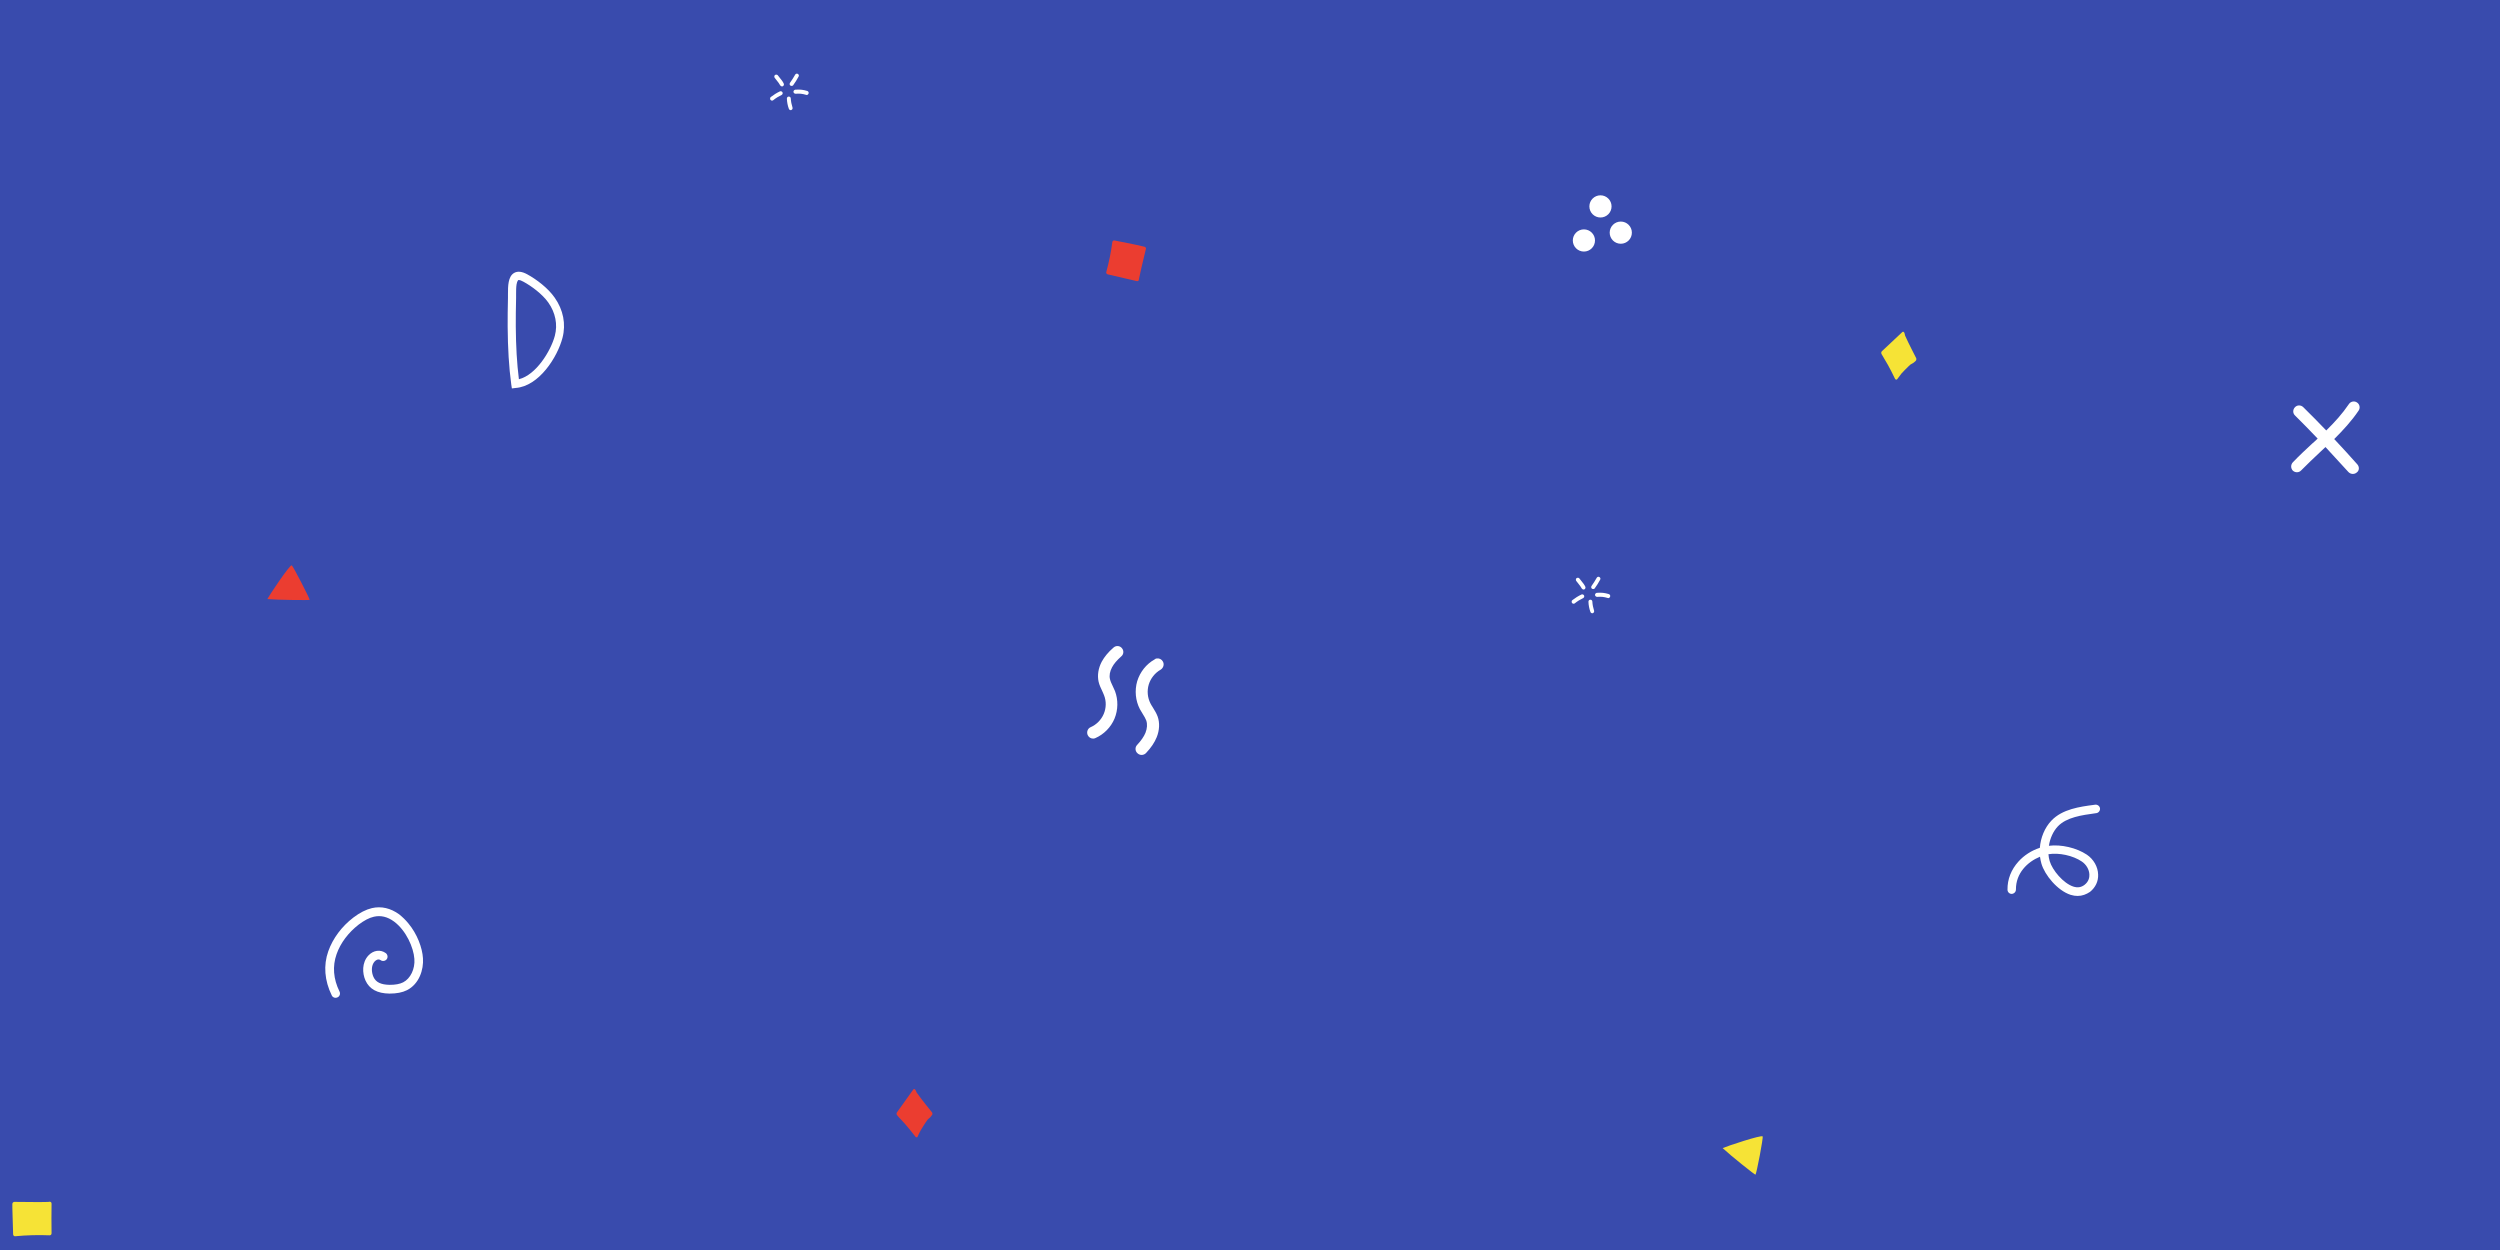
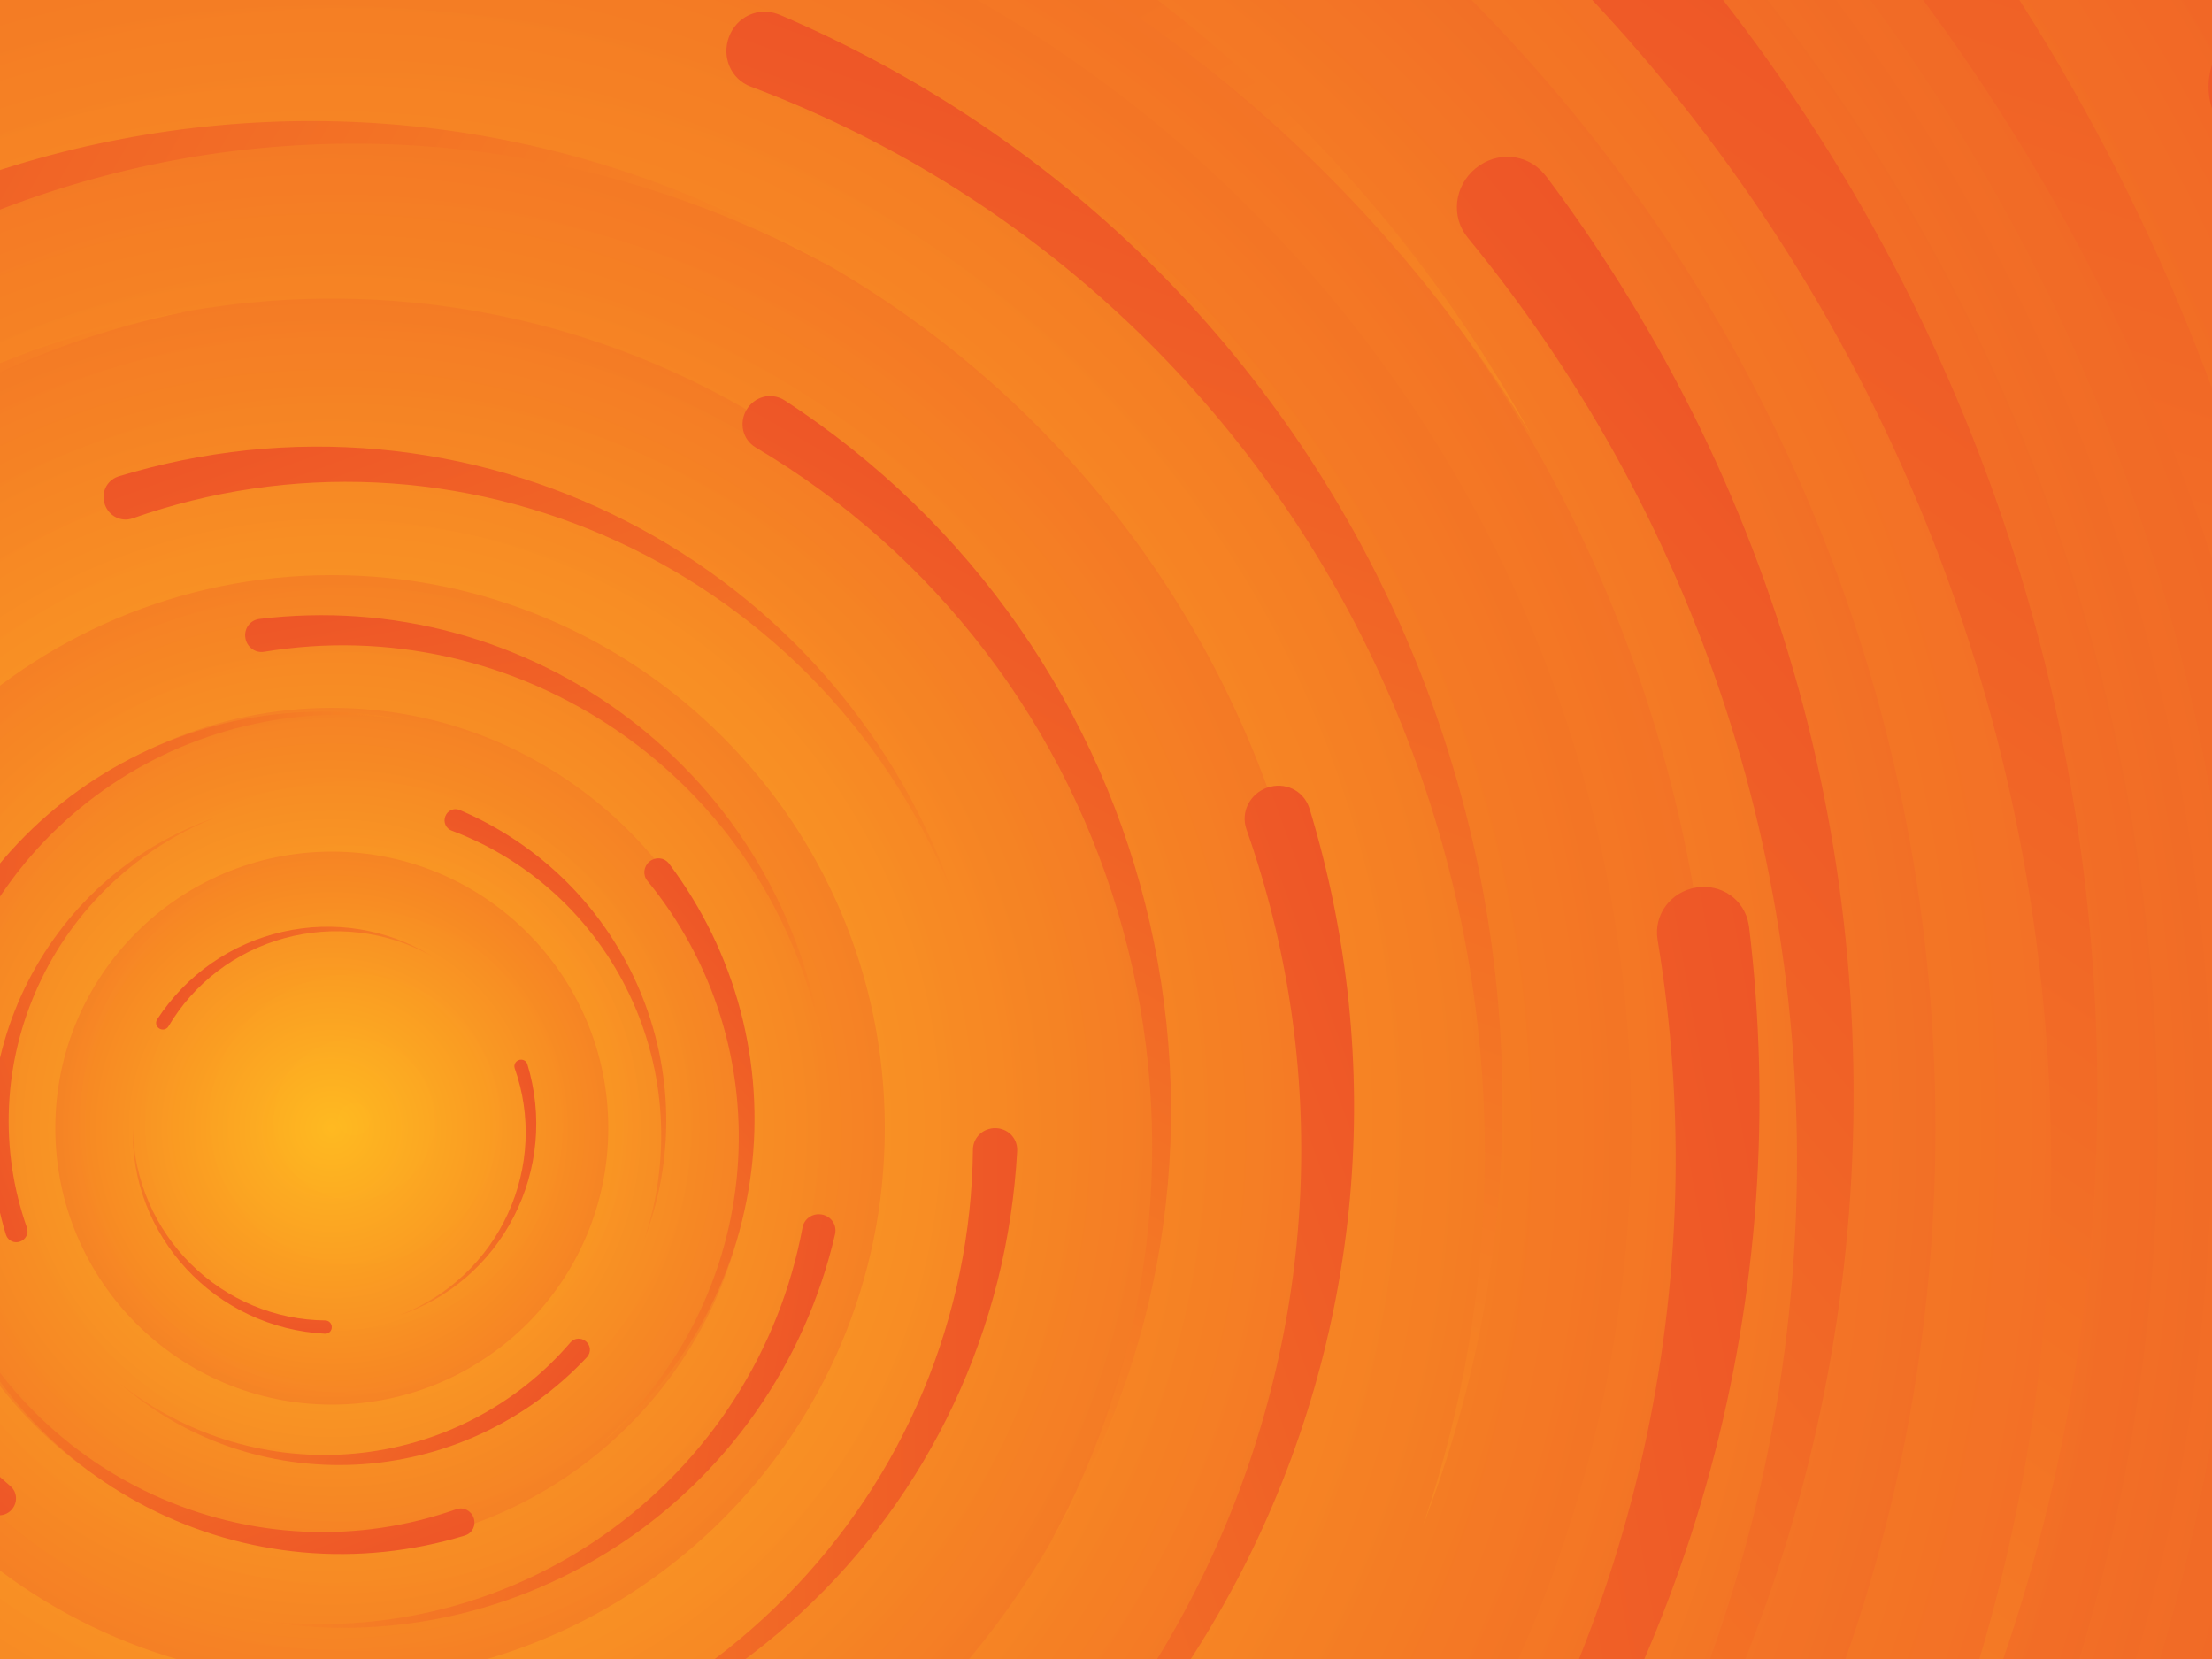
- <svg xmlns="http://www.w3.org/2000/svg" width="657" height="328.5" viewBox="0 0 1600 800">
-   <rect fill="#394bad" width="1600" height="800" />
-   <path fill="#f6e336" d="M1102.5 734.8c2.5-1.2 24.8-8.6 25.6-7.5.5.7-3.9 23.8-4.6 24.5C1123.3 752.1 1107.5 739.5 1102.5 734.8zM1226.3 229.1c0-.1-4.9-9.4-7-14.2-.1-.3-.3-1.1-.4-1.6-.1-.4-.3-.7-.6-.9-.3-.2-.6-.1-.8.1l-13.1 12.3c0 0 0 0 0 0-.2.2-.3.5-.4.8 0 .3 0 .7.2 1 .1.1 1.4 2.5 2.1 3.6 2.4 3.7 6.5 12.1 6.5 12.2.2.3.4.5.7.6.3 0 .5-.1.7-.3 0 0 1.8-2.5 2.7-3.6 1.5-1.6 3-3.2 4.6-4.7 1.2-1.2 1.6-1.4 2.1-1.6.5-.3 1.1-.5 2.5-1.9C1226.5 230.4 1226.6 229.6 1226.3 229.1zM33 770.3C33 770.3 33 770.3 33 770.3c0-.7-.5-1.2-1.2-1.2-.1 0-.3 0-.4.1-1.6.2-14.3.1-22.2 0-.3 0-.6.1-.9.4-.2.2-.4.5-.4.9 0 .2 0 4.9.1 5.9l.4 13.6c0 .3.2.6.4.9.2.2.5.3.8.3 0 0 .1 0 .1 0 7.3-.7 14.7-.9 22-.6.3 0 .7-.1.9-.3.2-.2.4-.6.4-.9C32.9 783.3 32.9 776.2 33 770.3z" />
-   <path fill="#eb3d30" d="M171.1 383.4c1.3-2.5 14.3-22 15.6-21.6.8.3 11.5 21.2 11.5 22.1C198.1 384.2 177.9 384 171.1 383.4zM596.4 711.8c-.1-.1-6.7-8.2-9.7-12.5-.2-.3-.5-1-.7-1.5-.2-.4-.4-.7-.7-.8-.3-.1-.6 0-.8.3L574 712c0 0 0 0 0 0-.2.2-.2.5-.2.9 0 .3.2.7.4.9.1.1 1.8 2.2 2.8 3.1 3.1 3.1 8.8 10.5 8.9 10.6.2.3.5.4.8.4.3 0 .5-.2.6-.5 0 0 1.2-2.8 2-4.1 1.1-1.9 2.3-3.7 3.5-5.5.9-1.4 1.3-1.7 1.7-2 .5-.4 1-.7 2.1-2.4C596.9 713.1 596.8 712.3 596.4 711.8zM727.5 179.9C727.5 179.9 727.5 179.9 727.5 179.9c.6.2 1.3-.2 1.4-.8 0-.1 0-.2 0-.4.2-1.4 2.8-12.6 4.5-19.5.1-.3 0-.6-.2-.8-.2-.3-.5-.4-.8-.5-.2 0-4.7-1.1-5.7-1.3l-13.4-2.7c-.3-.1-.7 0-.9.2-.2.2-.4.4-.5.6 0 0 0 .1 0 .1-.8 6.5-2.2 13.1-3.9 19.4-.1.3 0 .6.2.9.2.3.5.4.8.5C714.8 176.9 721.7 178.5 727.5 179.9zM728.5 178.1c-.1-.1-.2-.2-.4-.2C728.3 177.9 728.4 178 728.5 178.1z" />
-   <g fill="#FFF">
-     <path d="M699.6 472.7c-1.5 0-2.8-.8-3.5-2.3-.8-1.9 0-4.2 1.9-5 3.7-1.6 6.8-4.7 8.4-8.5 1.6-3.8 1.7-8.1.2-11.9-.3-.9-.8-1.8-1.2-2.8-.8-1.7-1.8-3.7-2.3-5.9-.9-4.1-.2-8.6 2-12.8 1.7-3.1 4.1-6.1 7.6-9.1 1.6-1.4 4-1.2 5.3.4 1.4 1.6 1.2 4-.4 5.3-2.8 2.5-4.7 4.7-5.9 7-1.4 2.6-1.9 5.3-1.3 7.6.3 1.4 1 2.8 1.7 4.3.5 1.1 1 2.2 1.5 3.3 2.1 5.6 2 12-.3 17.6-2.3 5.5-6.8 10.1-12.3 12.5C700.6 472.6 700.1 472.7 699.6 472.7zM740.4 421.4c1.5-.2 3 .5 3.8 1.9 1.1 1.8.4 4.2-1.4 5.3-3.7 2.1-6.4 5.6-7.6 9.5-1.2 4-.8 8.4 1.1 12.1.4.9 1 1.7 1.6 2.7 1 1.7 2.2 3.5 3 5.7 1.4 4 1.2 8.7-.6 13.2-1.4 3.4-3.5 6.6-6.8 10.1-1.5 1.6-3.9 1.7-5.5.2-1.6-1.4-1.7-3.9-.2-5.4 2.6-2.8 4.3-5.3 5.3-7.7 1.1-2.8 1.3-5.6.5-7.9-.5-1.3-1.3-2.7-2.2-4.1-.6-1-1.3-2.1-1.9-3.2-2.8-5.4-3.4-11.9-1.7-17.8 1.8-5.9 5.8-11 11.2-14C739.4 421.6 739.9 421.4 740.4 421.4zM261.3 590.9c5.7 6.8 9 15.7 9.4 22.4.5 7.3-2.4 16.4-10.2 20.4-3 1.5-6.7 2.2-11.2 2.2-7.9-.1-12.9-2.9-15.4-8.4-2.1-4.7-2.3-11.4 1.8-15.9 3.2-3.5 7.8-4.1 11.2-1.6 1.2.9 1.5 2.7.6 3.9-.9 1.2-2.7 1.5-3.9.6-1.8-1.3-3.6.6-3.8.8-2.4 2.6-2.1 7-.8 9.9 1.5 3.4 4.7 5 10.4 5.1 3.6 0 6.4-.5 8.6-1.6 4.7-2.4 7.7-8.6 7.2-15-.5-7.3-5.3-18.2-13-23.9-4.2-3.1-8.5-4.1-12.9-3.1-3.1.7-6.2 2.4-9.7 5-6.6 5.1-11.7 11.8-14.2 19-2.7 7.7-2.1 15.8 1.9 23.9.7 1.4.1 3.1-1.3 3.7-1.4.7-3.1.1-3.7-1.3-4.6-9.4-5.4-19.2-2.2-28.2 2.9-8.2 8.6-15.9 16.1-21.6 4.1-3.1 8-5.1 11.8-6 6-1.4 12 0 17.5 4C257.6 586.9 259.6 588.8 261.3 590.9z" />
-     <circle cx="1013.7" cy="153.9" r="7.1" />
-     <circle cx="1024.3" cy="132.1" r="7.1" />
-     <circle cx="1037.3" cy="148.9" r="7.1" />
-     <path d="M1508.7 297.2c-4.8-5.4-9.7-10.8-14.8-16.2 5.6-5.6 11.1-11.5 15.6-18.2 1.2-1.7.7-4.1-1-5.2-1.7-1.2-4.1-.7-5.2 1-4.2 6.2-9.1 11.6-14.5 16.9-4.8-5-9.7-10-14.7-14.9-1.5-1.5-3.9-1.5-5.3 0-1.5 1.5-1.5 3.9 0 5.3 4.9 4.8 9.7 9.8 14.5 14.8-1.1 1.1-2.3 2.2-3.5 3.2-4.1 3.8-8.4 7.8-12.4 12-1.4 1.5-1.4 3.8 0 5.3 0 0 0 0 0 0 1.5 1.4 3.9 1.4 5.3-.1 3.9-4 8.1-7.9 12.1-11.7 1.2-1.1 2.3-2.2 3.5-3.3 4.9 5.3 9.8 10.6 14.6 15.9.1.1.1.1.2.2 1.4 1.4 3.7 1.5 5.2.2C1510 301.2 1510.1 298.8 1508.7 297.2zM327.6 248.6l-.4-2.6c-1.5-11.1-2.2-23.2-2.3-37 0-5.5 0-11.5.2-18.5 0-.7 0-1.5 0-2.3 0-5 0-11.2 3.9-13.5 2.2-1.3 5.1-1 8.5.9 5.7 3.1 13.2 8.7 17.5 14.9 5.5 7.8 7.3 16.9 5 25.7-3.2 12.3-15 31-30 32.1L327.6 248.6zM332.1 179.2c-.2 0-.3 0-.4.1-.1.1-.7.5-1.1 2.7-.3 1.9-.3 4.2-.3 6.3 0 .8 0 1.7 0 2.4-.2 6.9-.2 12.8-.2 18.3.1 12.5.7 23.5 2 33.7 11-2.7 20.4-18.1 23-27.8 1.9-7.2.4-14.8-4.2-21.3l0 0C347 188.1 340 183 335 180.3 333.6 179.5 332.6 179.2 332.1 179.2zM516.3 60.8c-.1 0-.2 0-.4-.1-2.4-.7-4-.9-6.7-.7-.7 0-1.3-.5-1.4-1.2 0-.7.5-1.3 1.2-1.4 3.1-.2 4.9 0 7.6.8.7.2 1.1.9.9 1.6C517.3 60.4 516.8 60.8 516.3 60.8zM506.1 70.5c-.5 0-1-.3-1.2-.8-.8-2.1-1.2-4.3-1.3-6.6 0-.7.5-1.3 1.2-1.3.7 0 1.3.5 1.3 1.2.1 2 .5 3.9 1.1 5.8.2.7-.1 1.4-.8 1.6C506.4 70.5 506.2 70.5 506.1 70.5zM494.1 64.4c-.4 0-.8-.2-1-.5-.4-.6-.3-1.4.2-1.8 1.8-1.4 3.7-2.6 5.8-3.6.6-.3 1.4 0 1.7.6.3.6 0 1.4-.6 1.7-1.9.9-3.7 2-5.3 3.3C494.7 64.3 494.4 64.4 494.1 64.4zM500.5 55.3c-.5 0-.9-.3-1.2-.7-.5-1-1.2-1.9-2.4-3.4-.3-.4-.7-.9-1.1-1.4-.4-.6-.3-1.4.2-1.8.6-.4 1.4-.3 1.8.2.4.5.8 1 1.1 1.4 1.3 1.6 2.1 2.6 2.7 3.9.3.6 0 1.4-.6 1.7C500.9 55.3 500.7 55.3 500.5 55.3zM506.7 55c-.3 0-.5-.1-.8-.2-.6-.4-.7-1.2-.3-1.8 1.2-1.7 2.3-3.4 3.3-5.2.3-.6 1.1-.9 1.7-.5.6.3.9 1.1.5 1.7-1 1.9-2.2 3.8-3.5 5.6C507.4 54.8 507.1 55 506.7 55zM1029.3 382.8c-.1 0-.2 0-.4-.1-2.4-.7-4-.9-6.7-.7-.7 0-1.3-.5-1.4-1.2 0-.7.5-1.3 1.2-1.4 3.1-.2 4.9 0 7.6.8.7.2 1.1.9.9 1.6C1030.3 382.4 1029.8 382.8 1029.3 382.8zM1019.1 392.5c-.5 0-1-.3-1.2-.8-.8-2.1-1.2-4.3-1.3-6.6 0-.7.5-1.3 1.2-1.3.7 0 1.3.5 1.3 1.2.1 2 .5 3.9 1.1 5.8.2.7-.1 1.4-.8 1.6C1019.4 392.5 1019.2 392.5 1019.1 392.5zM1007.1 386.4c-.4 0-.8-.2-1-.5-.4-.6-.3-1.4.2-1.8 1.8-1.4 3.7-2.6 5.8-3.6.6-.3 1.4 0 1.7.6.3.6 0 1.4-.6 1.7-1.9.9-3.7 2-5.3 3.3C1007.7 386.3 1007.4 386.4 1007.1 386.4zM1013.5 377.3c-.5 0-.9-.3-1.2-.7-.5-1-1.2-1.9-2.4-3.4-.3-.4-.7-.9-1.1-1.4-.4-.6-.3-1.4.2-1.8.6-.4 1.4-.3 1.8.2.4.5.8 1 1.1 1.4 1.3 1.6 2.1 2.6 2.7 3.9.3.6 0 1.4-.6 1.7C1013.9 377.3 1013.7 377.3 1013.5 377.3zM1019.7 377c-.3 0-.5-.1-.8-.2-.6-.4-.7-1.2-.3-1.8 1.2-1.7 2.3-3.4 3.3-5.2.3-.6 1.1-.9 1.7-.5.6.3.9 1.1.5 1.7-1 1.9-2.2 3.8-3.5 5.6C1020.4 376.8 1020.1 377 1019.7 377zM1329.7 573.4c-1.4 0-2.9-.2-4.5-.7-8.4-2.7-16.6-12.7-18.7-20-.4-1.4-.7-2.9-.9-4.4-8.1 3.3-15.5 10.6-15.4 21 0 1.5-1.2 2.7-2.7 2.8 0 0 0 0 0 0-1.5 0-2.7-1.2-2.7-2.7-.1-6.7 2.4-12.9 7-18 3.6-4 8.4-7.1 13.7-8.8.5-6.5 3.1-12.9 7.4-17.4 7-7.4 18.2-8.9 27.3-10.1l.7-.1c1.5-.2 2.9.9 3.1 2.3.2 1.5-.9 2.9-2.3 3.1l-.7.1c-8.6 1.2-18.4 2.5-24 8.4-3 3.2-5 7.7-5.7 12.4 7.9-1 17.7 1.3 24.3 5.7 4.3 2.9 7.1 7.8 7.2 12.7.2 4.3-1.7 8.3-5.2 11.1C1335.2 572.4 1332.6 573.4 1329.7 573.4zM1311 546.7c.1 1.5.4 3 .8 4.4 1.7 5.8 8.7 14.2 15.1 16.3 2.8.9 5.1.5 7.2-1.1 2.7-2.1 3.2-4.8 3.1-6.6-.1-3.2-2-6.4-4.8-8.3C1326.7 547.5 1317.7 545.6 1311 546.7z" />
+ <svg xmlns="http://www.w3.org/2000/svg" viewBox="0 0 2000 1500">
+   <rect fill="#EE5627" width="2000" height="1500" />
+   <defs>
+     <radialGradient id="a" gradientUnits="objectBoundingBox">
+       <stop offset="0" stop-color="#FFBA21" />
+       <stop offset="1" stop-color="#EE5627" />
+     </radialGradient>
+     <linearGradient id="b" gradientUnits="userSpaceOnUse" x1="0" y1="750" x2="1550" y2="750">
+       <stop offset="0" stop-color="#f78824" />
+       <stop offset="1" stop-color="#EE5627" />
+     </linearGradient>
+     <path id="s" fill="url(#b)" d="M1549.2 51.6c-5.4 99.1-20.2 197.6-44.2 293.6c-24.1 96-57.4 189.4-99.3 278.6c-41.9 89.2-92.4 174.1-150.3 253.3c-58 79.2-123.4 152.6-195.1 219c-71.7 66.4-149.6 125.8-232.2 177.2c-82.7 51.4-170.1 94.7-260.7 129.1c-90.6 34.4-184.4 60-279.5 76.3C192.6 1495 96.1 1502 0 1500c96.1-2.1 191.8-13.3 285.4-33.6c93.6-20.2 185-49.5 272.5-87.2c87.6-37.7 171.3-83.8 249.6-137.3c78.4-53.5 151.5-114.5 217.9-181.7c66.5-67.2 126.4-140.7 178.6-218.9c52.3-78.3 96.9-161.4 133-247.9c36.1-86.5 63.8-176.2 82.6-267.6c18.8-91.4 28.6-184.4 29.6-277.4c0.3-27.6 23.2-48.7 50.8-48.4s49.5 21.8 49.2 49.5c0 0.7 0 1.3-0.1 2L1549.2 51.6z" />
+     <g id="g">
+       <use href="#s" transform="scale(0.12) rotate(60)" />
+       <use href="#s" transform="scale(0.2) rotate(10)" />
+       <use href="#s" transform="scale(0.25) rotate(40)" />
+       <use href="#s" transform="scale(0.3) rotate(-20)" />
+       <use href="#s" transform="scale(0.4) rotate(-30)" />
+       <use href="#s" transform="scale(0.5) rotate(20)" />
+       <use href="#s" transform="scale(0.6) rotate(60)" />
+       <use href="#s" transform="scale(0.7) rotate(10)" />
+       <use href="#s" transform="scale(0.835) rotate(-40)" />
+       <use href="#s" transform="scale(0.9) rotate(40)" />
+       <use href="#s" transform="scale(1.05) rotate(25)" />
+       <use href="#s" transform="scale(1.2) rotate(8)" />
+       <use href="#s" transform="scale(1.333) rotate(-60)" />
+       <use href="#s" transform="scale(1.45) rotate(-30)" />
+       <use href="#s" transform="scale(1.6) rotate(10)" />
+     </g>
+   </defs>
+   <g transform="translate(300 0)">
+     <g transform="translate(0 1020)">
+       <circle fill="url(#a)" r="3000" />
+       <g opacity="0.5">
+         <circle fill="url(#a)" r="2000" />
+         <circle fill="url(#a)" r="1800" />
+         <circle fill="url(#a)" r="1700" />
+         <circle fill="url(#a)" r="1651" />
+         <circle fill="url(#a)" r="1450" />
+         <circle fill="url(#a)" r="1250" />
+         <circle fill="url(#a)" r="1175" />
+         <circle fill="url(#a)" r="900" />
+         <circle fill="url(#a)" r="750" />
+         <circle fill="url(#a)" r="500" />
+         <circle fill="url(#a)" r="380" />
+         <circle fill="url(#a)" r="250" />
+       </g>
+       <g transform="rotate(-90 0 0)">
+         <use href="#g" transform="rotate(10)" />
+         <use href="#g" transform="rotate(120)" />
+         <use href="#g" transform="rotate(240)" />
+       </g>
+       <circle fill-opacity="0" fill="url(#a)" r="3000" />
+     </g>
  </g>
</svg>
